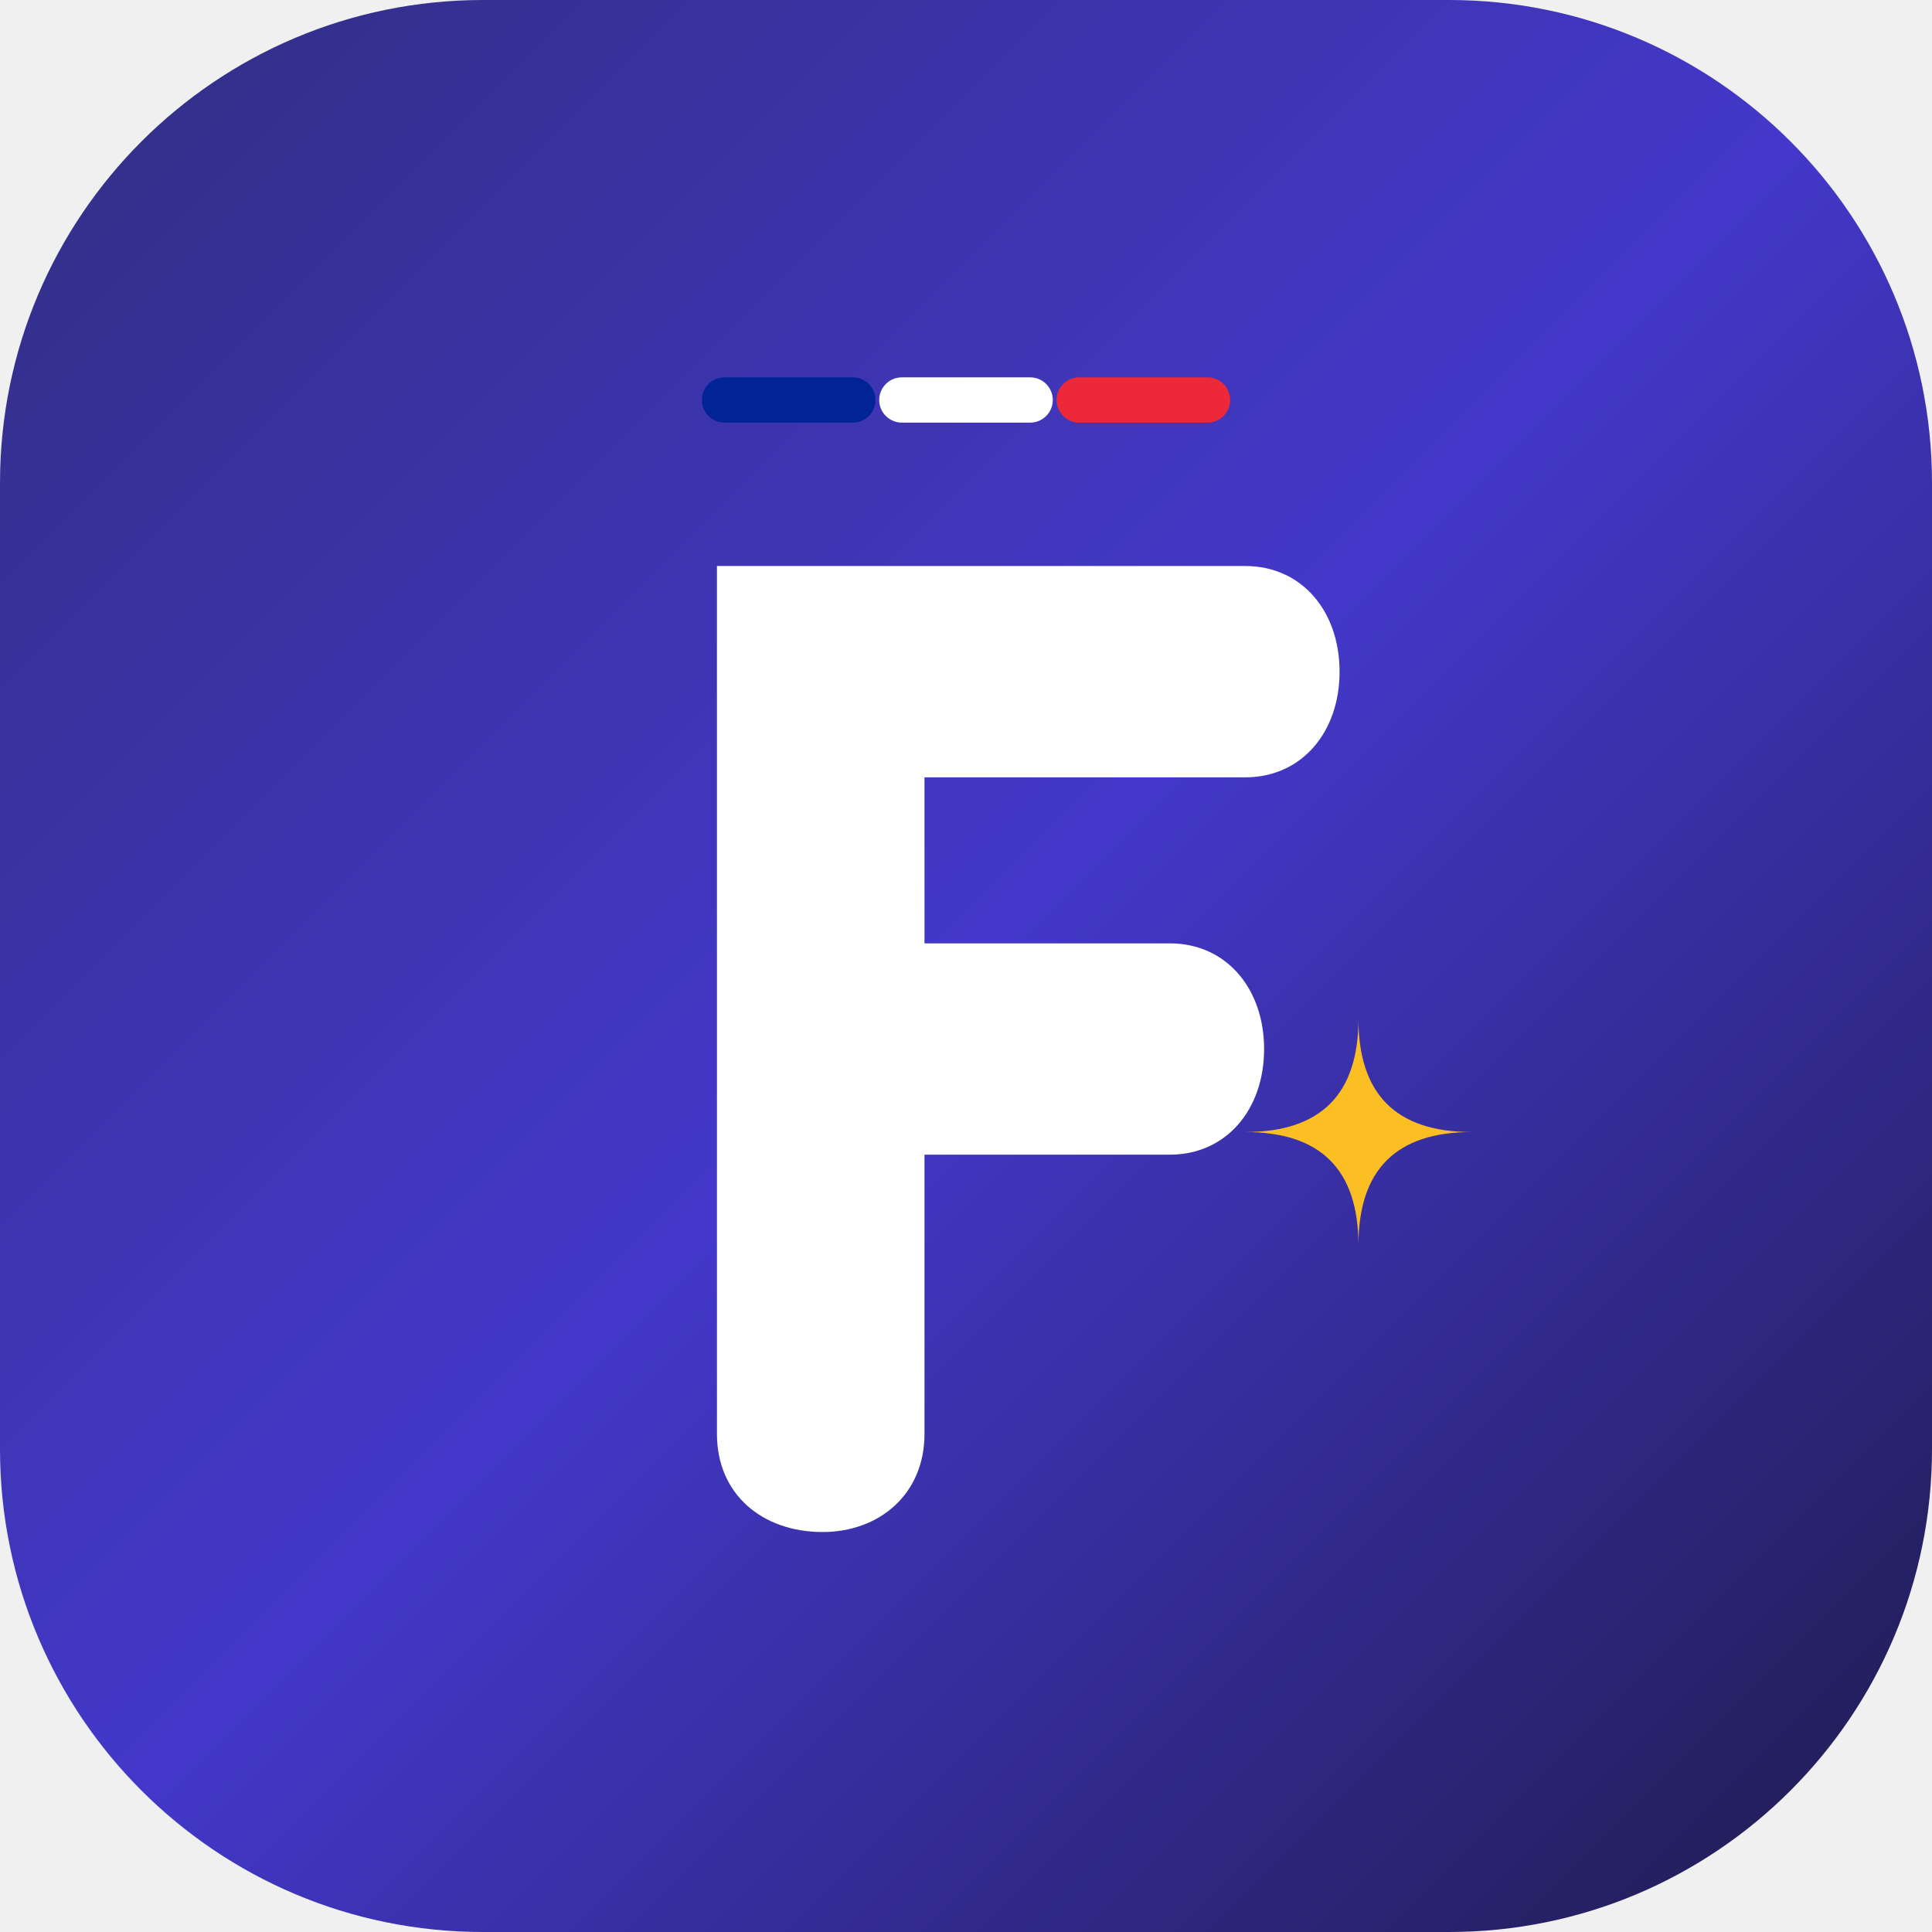
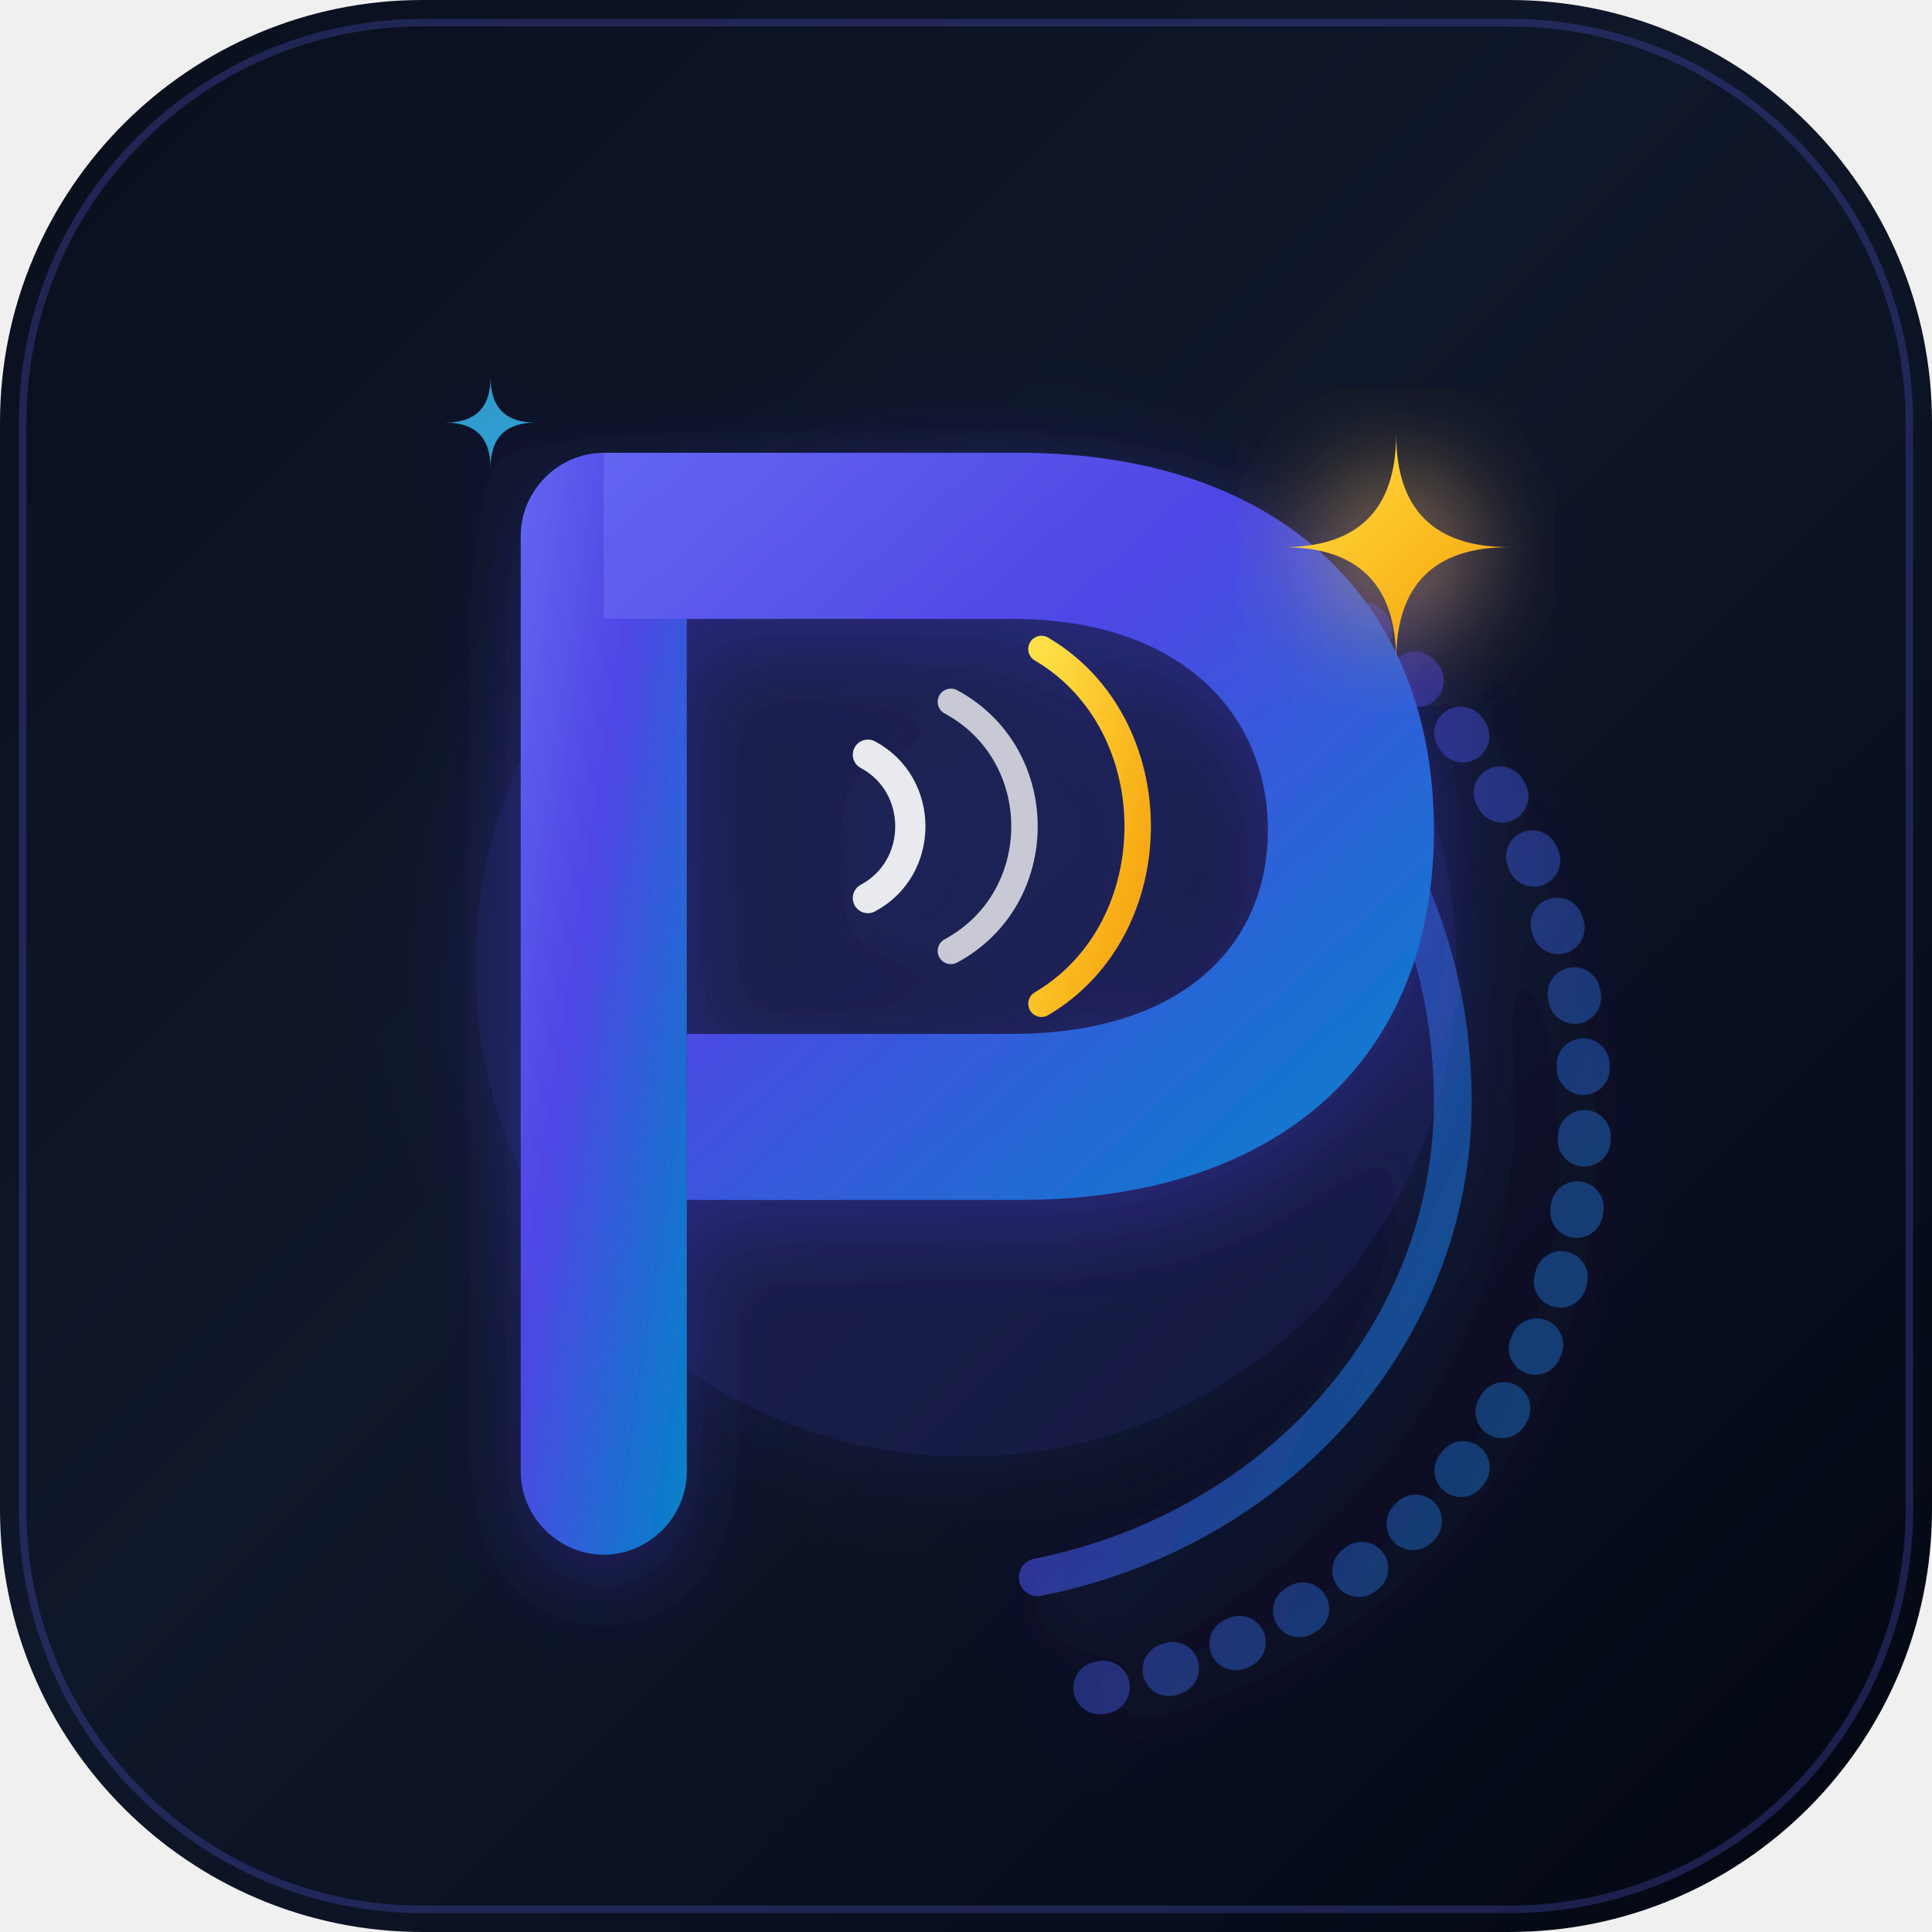
- <svg xmlns="http://www.w3.org/2000/svg" viewBox="0 0 512 512">
+ <svg xmlns="http://www.w3.org/2000/svg" viewBox="0 0 512 512" width="512" height="512">
  <defs>
-     <linearGradient id="bg" x1="0%" y1="0%" x2="100%" y2="100%">
-       <stop offset="0%" stop-color="#312e81" />
-       <stop offset="50%" stop-color="#4338ca" />
-       <stop offset="100%" stop-color="#1e1b4b" />
+     <linearGradient id="bgGrad" x1="0%" y1="0%" x2="100%" y2="100%">
+       <stop offset="0%" stop-color="#0a0f1d" />
+       <stop offset="45%" stop-color="#0f172a" />
+       <stop offset="100%" stop-color="#030712" />
    </linearGradient>
+     <linearGradient id="primaryGrad" x1="0%" y1="0%" x2="100%" y2="100%">
+       <stop offset="0%" stop-color="#6366f1" />
+       <stop offset="40%" stop-color="#4f46e5" />
+       <stop offset="100%" stop-color="#0284c7" />
+     </linearGradient>
+     <linearGradient id="goldGrad" x1="0%" y1="0%" x2="100%" y2="100%">
+       <stop offset="0%" stop-color="#fde047" />
+       <stop offset="50%" stop-color="#fbbf24" />
+       <stop offset="100%" stop-color="#f59e0b" />
+     </linearGradient>
+     <filter id="glow" x="-20%" y="-20%" width="140%" height="140%">
+       <feGaussianBlur stdDeviation="16" result="blur" />
+       <feComposite in="SourceGraphic" in2="blur" operator="over" />
+     </filter>
+     <filter id="softShadow" x="-10%" y="-10%" width="120%" height="120%">
+       <feDropShadow dx="0" dy="8" stdDeviation="12" flood-color="#4338ca" flood-opacity="0.4" />
+     </filter>
  </defs>
-   <rect width="512" height="512" rx="128" fill="url(#bg)" />
-   <g transform="translate(186, 100)">
-     <rect x="0" y="0" width="46" height="12" rx="6" fill="#002395" />
-     <rect x="47" y="0" width="46" height="12" rx="6" fill="#ffffff" />
-     <rect x="94" y="0" width="46" height="12" rx="6" fill="#ed2939" />
+   <rect width="512" height="512" rx="112" fill="url(#bgGrad)" />
+   <rect x="6" y="6" width="500" height="500" rx="106" fill="none" stroke="#6366f1" stroke-width="2" stroke-opacity="0.25" />
+   <circle cx="256" cy="256" r="130" fill="#4f46e5" opacity="0.18" filter="url(#glow)" />
+   <g id="logo-mark" filter="url(#softShadow)">
+     <path d="M 330 145 C 385 175, 420 230, 420 295 C 420 375, 360 440, 275 450" fill="none" stroke="url(#primaryGrad)" stroke-width="14" stroke-linecap="round" stroke-dasharray="1 18" opacity="0.45" />
+     <path d="M 315 170 C 358 196, 385 240, 385 292 C 385 352, 340 405, 275 418" fill="none" stroke="url(#primaryGrad)" stroke-width="10" stroke-linecap="round" opacity="0.6" />
+     <path d="M 160 120               C 172 120, 182 130, 182 142               L 182 390               C 182 402, 172 412, 160 412               C 148 412, 138 402, 138 390               L 138 142               C 138 130, 148 120, 160 120 Z" fill="url(#primaryGrad)" />
+     <path d="M 160 120               L 270 120               C 340 120, 380 160, 380 220               C 380 280, 340 318, 270 318               L 182 318               L 182 274               L 268 274               C 314 274, 336 250, 336 220               C 336 190, 314 164, 268 164               L 160 164 Z" fill="url(#primaryGrad)" />
+     <path d="M 230 200 C 245 208, 245 230, 230 238" fill="none" stroke="#ffffff" stroke-width="8" stroke-linecap="round" opacity="0.9" />
+     <path d="M 252 186 C 278 200, 278 238, 252 252" fill="none" stroke="#ffffff" stroke-width="7" stroke-linecap="round" opacity="0.75" />
+     <path d="M 276 172 C 310 192, 310 246, 276 266" fill="none" stroke="url(#goldGrad)" stroke-width="7" stroke-linecap="round" />
+     <path d="M 370 115               Q 370 145, 400 145               Q 370 145, 370 175               Q 370 145, 340 145               Q 370 145, 370 115 Z" fill="url(#goldGrad)" filter="url(#glow)" />
+     <path d="M 130 100               Q 130 112, 142 112               Q 130 112, 130 124               Q 130 112, 118 112               Q 130 112, 130 100 Z" fill="#38bdf8" opacity="0.8" />
  </g>
-   <path d="M190 150 H330 C345 150 355 162 355 178 C355 194 345 206 330 206 H245 V250 H310 C325 250 335 262 335 278 C335 294 325 306 310 306 H245 V380 C245 396 233 406 218 406 C202 406 190 396 190 380 Z" fill="#ffffff" />
-   <path d="M360 270 Q360 300 390 300 Q360 300 360 330 Q360 300 330 300 Q360 300 360 270 Z" fill="#fbbf24" />
</svg>
